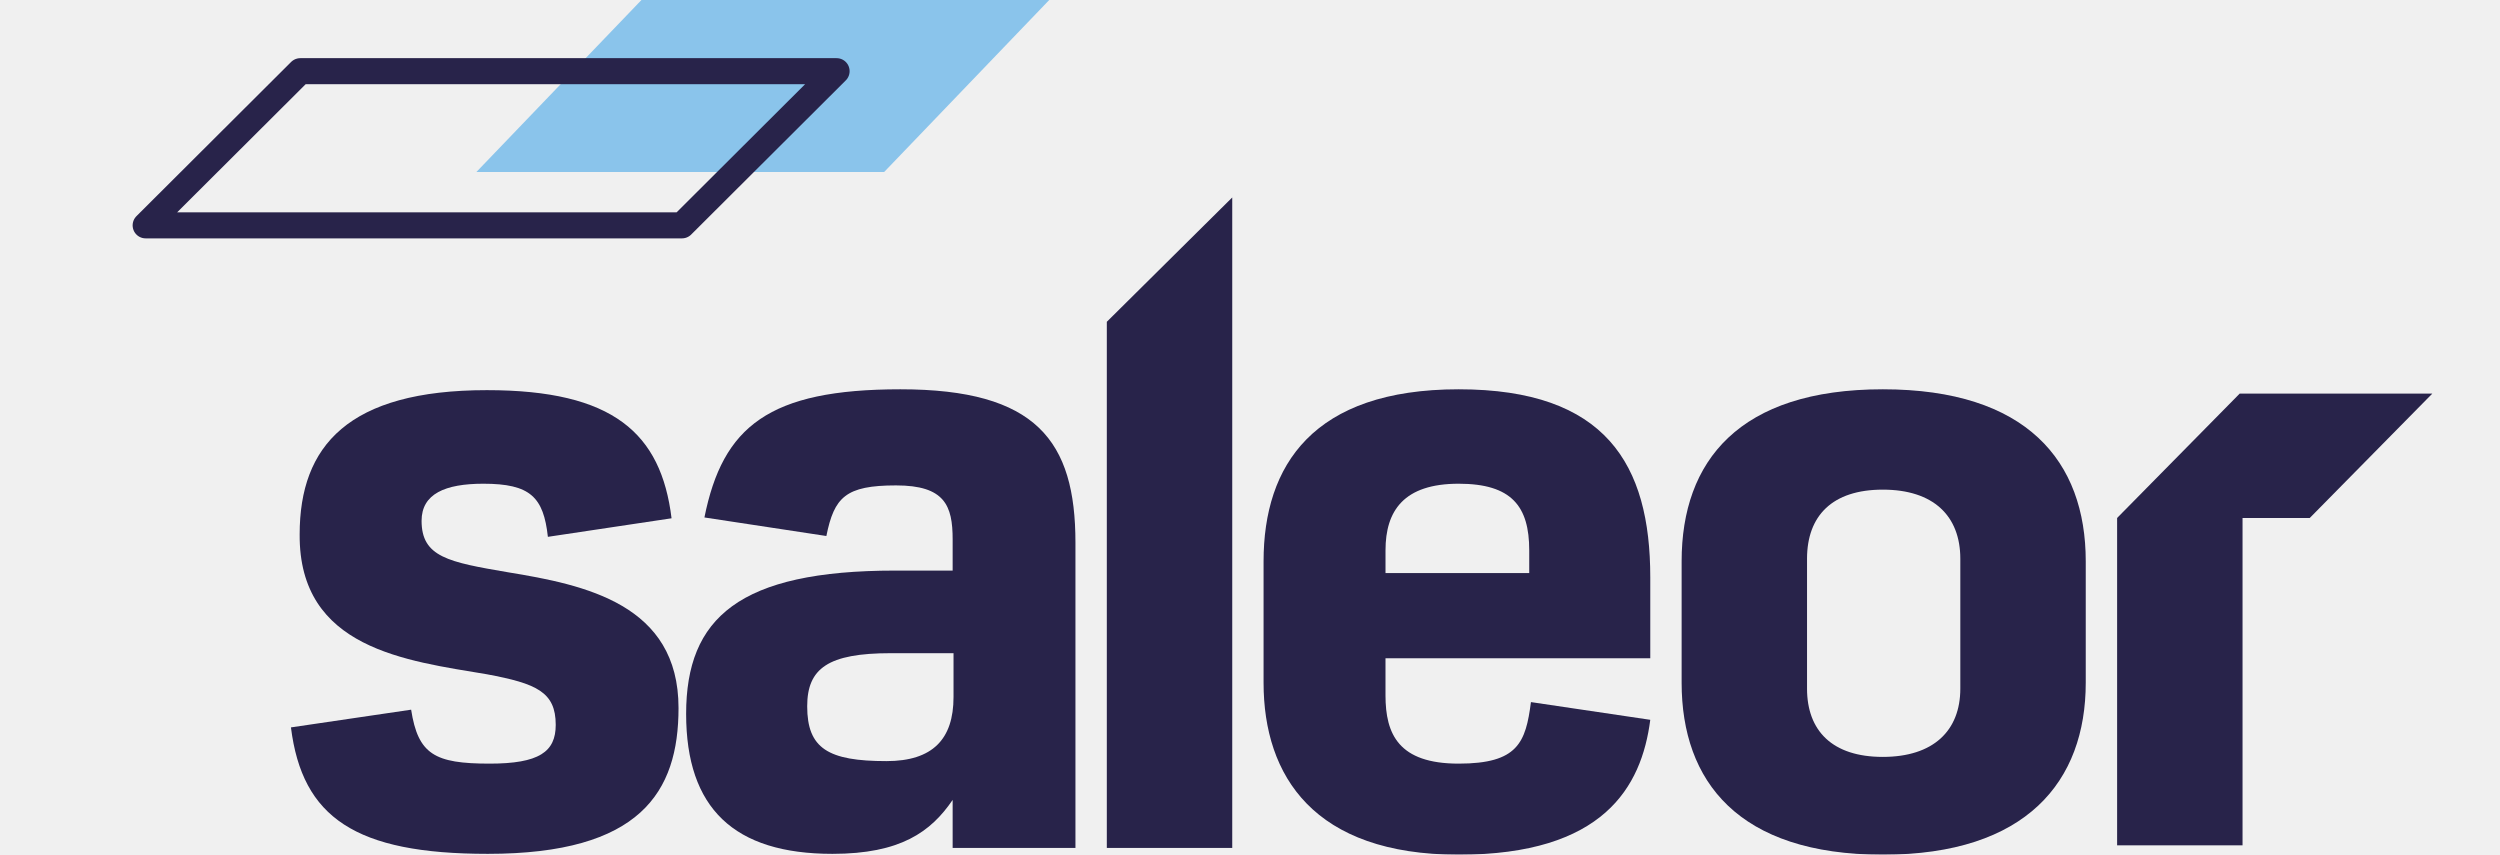
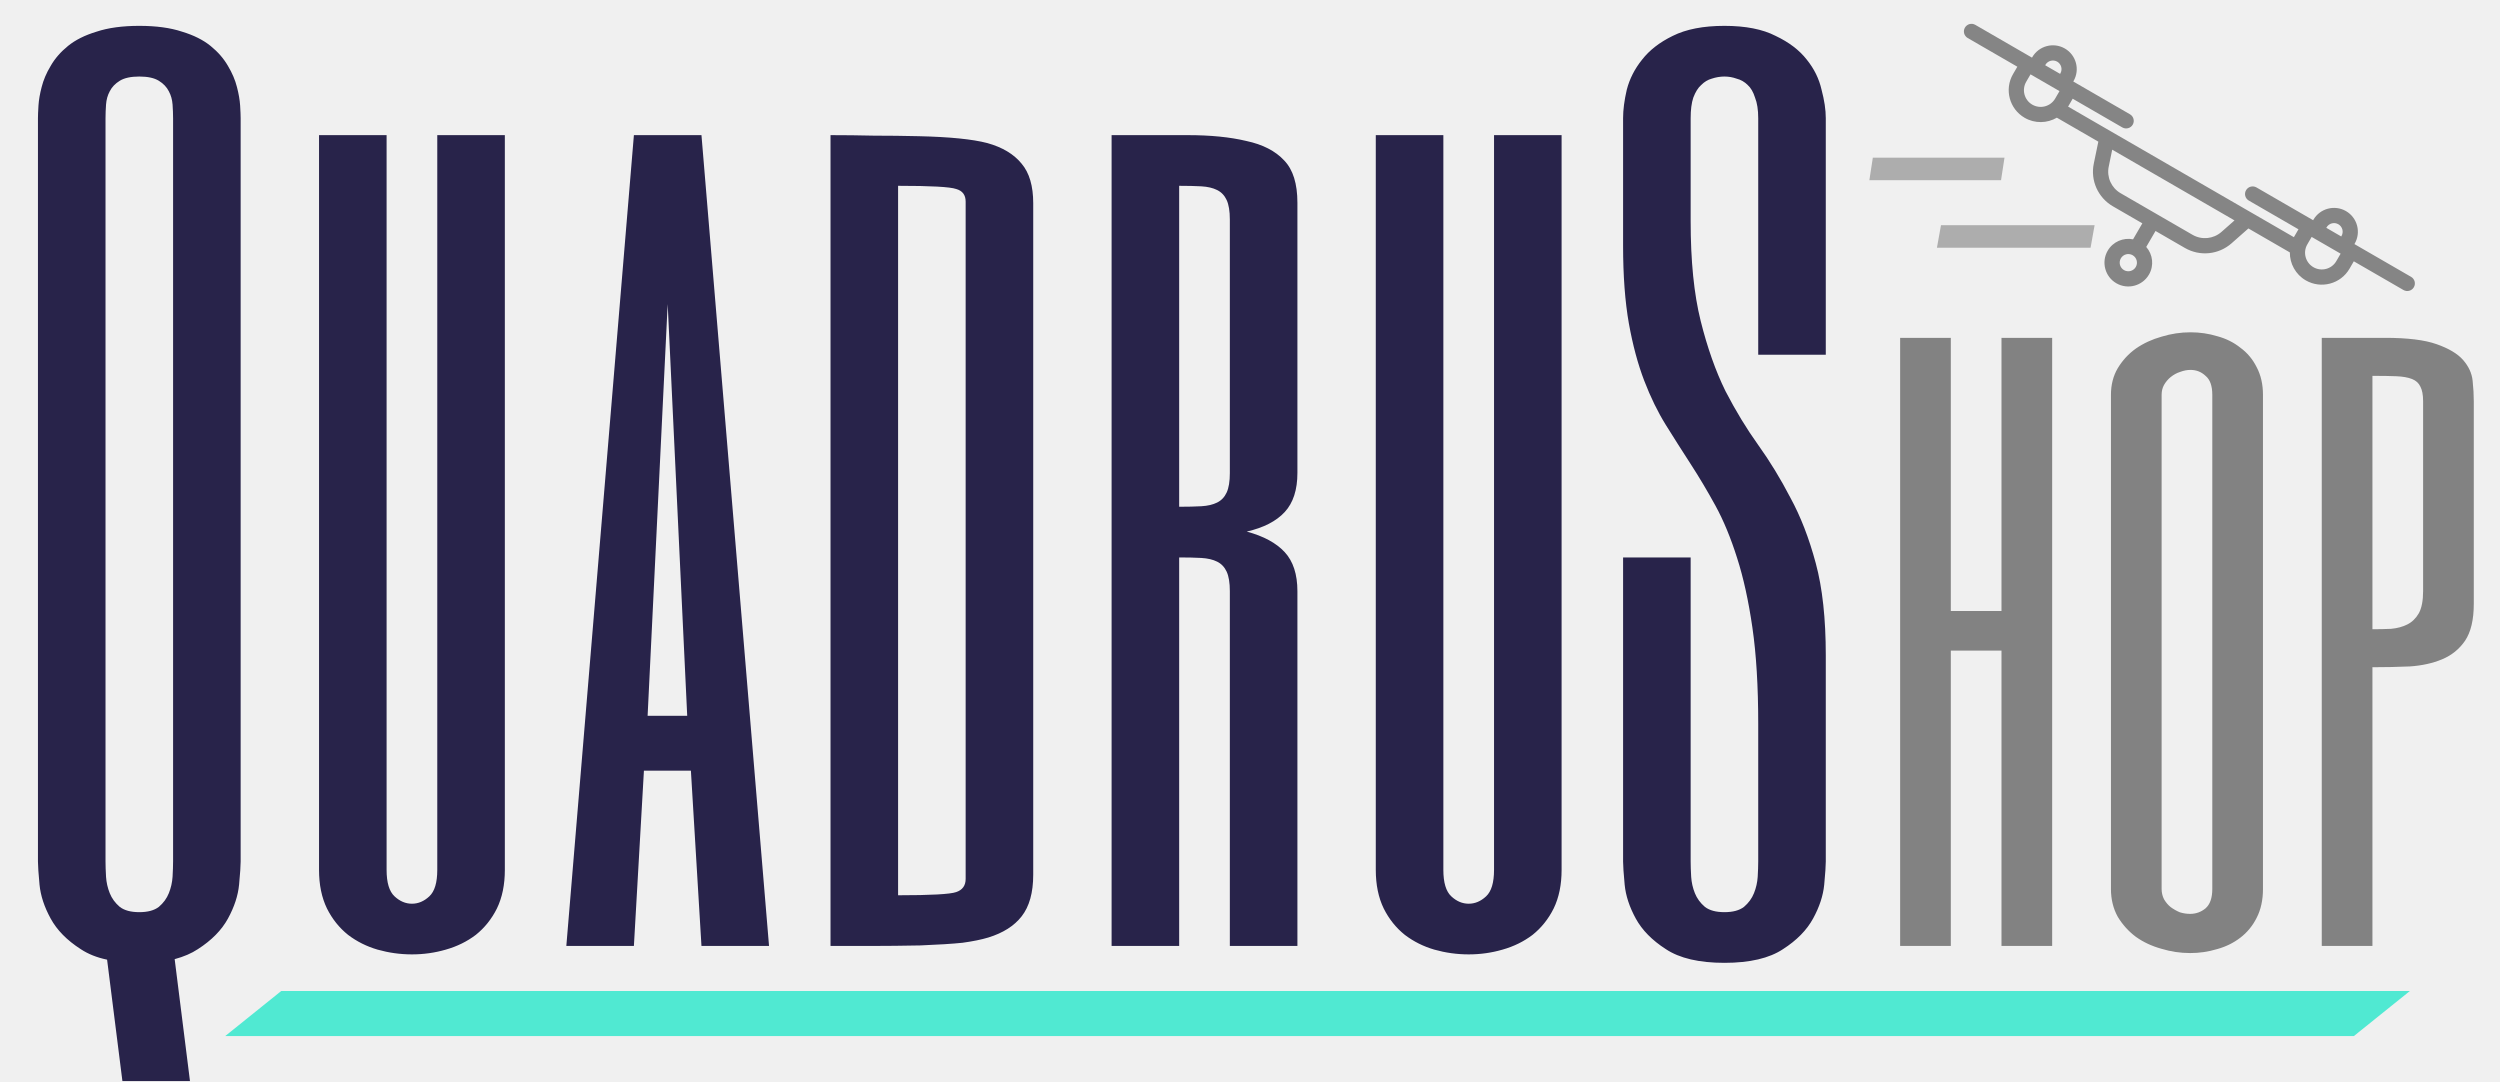
- <svg xmlns="http://www.w3.org/2000/svg" width="117" height="40" viewBox="0 0 110 40" fill="none">
-   <mask id="mask0" mask-type="alpha" maskUnits="userSpaceOnUse" x="0" y="1" width="117" height="39">
-     <path fill-rule="evenodd" clip-rule="evenodd" d="M0 1.453H116.146V40H0V1.453Z" fill="white" />
-   </mask>
-   <g mask="url(#mask0)">
-     <path fill-rule="evenodd" clip-rule="evenodd" d="M19.328 39.96C26.461 39.96 28.255 37.08 28.255 33.134C28.255 28.281 23.893 27.373 20.265 26.781C17.494 26.308 16.23 26.071 16.23 24.375C16.23 23.112 17.331 22.638 19.124 22.638C21.325 22.638 21.937 23.27 22.141 25.124L27.929 24.256C27.439 20.271 25.198 18.259 19.287 18.259C12.806 18.259 10.524 20.863 10.524 25.006C10.483 30.372 15.537 30.924 19.287 31.556C21.61 31.99 22.508 32.384 22.508 33.923C22.508 35.186 21.733 35.738 19.41 35.738C16.842 35.738 16.067 35.304 15.741 33.213L10.116 34.042C10.646 38.264 13.132 39.96 19.328 39.96Z" fill="#28234A" />
-     <path fill-rule="evenodd" clip-rule="evenodd" d="M37.987 35.62C35.255 35.62 34.277 35.028 34.277 33.055C34.277 31.279 35.255 30.569 38.19 30.569H41.125V32.621C41.125 34.594 40.147 35.62 37.987 35.62ZM35.459 39.96C38.639 39.96 40.065 38.934 41.084 37.435V39.684H46.831V25.4C46.831 20.626 44.997 18.219 38.639 18.219C32.484 18.219 30.323 19.955 29.467 24.217L35.174 25.085C35.541 23.27 36.071 22.717 38.435 22.717C40.718 22.717 41.084 23.664 41.084 25.243V26.703H38.394C31.098 26.703 28.611 28.912 28.611 33.41C28.611 37.83 30.853 39.96 35.459 39.96Z" fill="#28234A" />
-     <path fill-rule="evenodd" clip-rule="evenodd" d="M48.299 39.684H54.169V9.241L48.299 15.06V39.684Z" fill="#28234A" />
-     <path fill-rule="evenodd" clip-rule="evenodd" d="M61.342 26.82V25.755C61.342 23.901 62.199 22.638 64.766 22.638C67.253 22.638 68.068 23.703 68.068 25.755V26.82H61.342ZM64.765 40C71.532 40 73.325 36.843 73.733 33.687L68.148 32.858C67.904 34.752 67.537 35.738 64.765 35.738C61.953 35.738 61.341 34.357 61.341 32.542V30.806H73.733V27.018C73.733 21.731 71.654 18.219 64.765 18.219C57.958 18.219 55.635 21.77 55.635 26.269V31.951C55.635 36.33 57.999 40 64.765 40Z" fill="#28234A" />
-     <path fill-rule="evenodd" clip-rule="evenodd" d="M84.616 40C91.341 40 94.113 36.567 94.113 31.951V26.269C94.113 21.573 91.341 18.219 84.616 18.219C77.89 18.219 75.2 21.573 75.2 26.269V31.951C75.2 36.567 77.85 40 84.616 40ZM84.615 35.423C82.251 35.423 81.069 34.2 81.069 32.227V26.15C81.069 24.138 82.251 22.915 84.615 22.915C86.979 22.915 88.243 24.138 88.243 26.15V32.227C88.243 34.2 86.979 35.423 84.615 35.423Z" fill="#28234A" />
-     <path fill-rule="evenodd" clip-rule="evenodd" d="M104.597 24.241H101.451V39.561H95.581V24.241H95.581L101.316 18.422H110.331L104.597 24.241Z" fill="#28234A" />
-   </g>
-   <path fill-rule="evenodd" clip-rule="evenodd" d="M26.52 0L18.795 8.049H37.879L45.604 0H26.52Z" fill="#8AC4EB" />
-   <path fill-rule="evenodd" clip-rule="evenodd" d="M10.554 3.331L3.316 10.547H28.416L35.653 3.331H10.554Z" stroke="#28234A" stroke-width="1.218" stroke-linecap="round" stroke-linejoin="round" />
+ <svg xmlns="http://www.w3.org/2000/svg" width="111" height="48" viewBox="0 0 111 48" fill="none">
+   <path d="M4.685 5.25C4.685 5.062 4.693 4.859 4.708 4.641C4.724 4.422 4.779 4.227 4.872 4.055C4.966 3.867 5.115 3.711 5.318 3.586C5.521 3.461 5.81 3.398 6.185 3.398C6.56 3.398 6.849 3.461 7.052 3.586C7.255 3.711 7.404 3.867 7.497 4.055C7.591 4.227 7.646 4.422 7.662 4.641C7.677 4.859 7.685 5.062 7.685 5.25V38.25C7.685 38.438 7.677 38.664 7.662 38.93C7.646 39.18 7.591 39.422 7.497 39.656C7.404 39.891 7.255 40.094 7.052 40.266C6.849 40.422 6.56 40.5 6.185 40.5C5.81 40.5 5.521 40.422 5.318 40.266C5.115 40.094 4.966 39.891 4.872 39.656C4.779 39.422 4.724 39.18 4.708 38.93C4.693 38.664 4.685 38.438 4.685 38.25V5.25ZM10.685 5.25C10.685 5.125 10.677 4.938 10.662 4.688C10.646 4.438 10.599 4.164 10.521 3.867C10.443 3.555 10.31 3.242 10.123 2.93C9.935 2.602 9.677 2.305 9.349 2.039C9.021 1.773 8.599 1.562 8.083 1.406C7.568 1.234 6.935 1.148 6.185 1.148C5.435 1.148 4.802 1.234 4.287 1.406C3.771 1.562 3.349 1.773 3.021 2.039C2.693 2.305 2.435 2.602 2.248 2.93C2.06 3.242 1.927 3.555 1.849 3.867C1.771 4.164 1.724 4.438 1.708 4.688C1.693 4.938 1.685 5.125 1.685 5.25V38.25C1.685 38.438 1.708 38.781 1.755 39.281C1.802 39.766 1.966 40.266 2.248 40.781C2.529 41.297 2.974 41.75 3.583 42.141C3.912 42.359 4.302 42.516 4.755 42.609L5.435 48H8.435L7.755 42.586C8.162 42.477 8.505 42.328 8.787 42.141C9.396 41.75 9.841 41.297 10.123 40.781C10.404 40.266 10.568 39.766 10.615 39.281C10.662 38.781 10.685 38.438 10.685 38.25V5.25ZM19.415 6H22.415V38.625C22.415 39.281 22.298 39.852 22.063 40.336C21.829 40.805 21.517 41.195 21.126 41.508C20.735 41.805 20.29 42.023 19.79 42.164C19.306 42.305 18.806 42.375 18.29 42.375C17.774 42.375 17.267 42.305 16.767 42.164C16.282 42.023 15.845 41.805 15.454 41.508C15.063 41.195 14.751 40.805 14.517 40.336C14.282 39.852 14.165 39.281 14.165 38.625V6H17.165V38.625C17.165 39.188 17.282 39.578 17.517 39.797C17.751 40.016 18.009 40.125 18.29 40.125C18.571 40.125 18.829 40.016 19.063 39.797C19.298 39.578 19.415 39.188 19.415 38.625V6ZM34.145 42H31.145L30.676 34.219H28.59L28.145 42H25.145L28.145 6H31.145L34.145 42ZM30.512 31.781L29.645 13.5L28.754 31.781H30.512ZM42.875 8.953C42.875 8.656 42.734 8.469 42.453 8.391C42.188 8.297 41.328 8.25 39.875 8.25V39.75C41.328 39.75 42.188 39.703 42.453 39.609C42.734 39.516 42.875 39.32 42.875 39.023V8.953ZM45.875 38.836C45.875 39.633 45.703 40.25 45.359 40.688C45.031 41.109 44.539 41.422 43.883 41.625C43.57 41.719 43.188 41.797 42.734 41.859C42.281 41.906 41.656 41.945 40.859 41.977C40.062 41.992 39.359 42 38.75 42H36.875V6C37.516 6 38.156 6.008 38.797 6.023C39.453 6.023 40.117 6.031 40.789 6.047C42.164 6.078 43.18 6.18 43.836 6.352C44.508 6.539 45.016 6.844 45.359 7.266C45.703 7.672 45.875 8.258 45.875 9.023V38.836ZM57.605 21C57.605 21.75 57.417 22.328 57.042 22.734C56.667 23.141 56.105 23.43 55.355 23.602C56.105 23.805 56.667 24.109 57.042 24.516C57.417 24.922 57.605 25.5 57.605 26.25V42H54.605V26.25C54.605 25.875 54.558 25.586 54.464 25.383C54.371 25.18 54.23 25.031 54.042 24.938C53.855 24.844 53.621 24.789 53.339 24.773C53.058 24.758 52.73 24.75 52.355 24.75V42H49.355V6H52.73C53.746 6 54.613 6.086 55.332 6.258C56.066 6.414 56.628 6.703 57.019 7.125C57.41 7.531 57.605 8.156 57.605 9V21ZM54.605 9.75C54.605 9.375 54.558 9.086 54.464 8.883C54.371 8.68 54.23 8.531 54.042 8.438C53.855 8.344 53.621 8.289 53.339 8.273C53.058 8.258 52.73 8.25 52.355 8.25V22.5C52.73 22.5 53.058 22.492 53.339 22.477C53.621 22.461 53.855 22.406 54.042 22.312C54.23 22.219 54.371 22.07 54.464 21.867C54.558 21.664 54.605 21.375 54.605 21V9.75ZM66.335 6H69.335V38.625C69.335 39.281 69.218 39.852 68.983 40.336C68.749 40.805 68.437 41.195 68.046 41.508C67.655 41.805 67.21 42.023 66.71 42.164C66.226 42.305 65.726 42.375 65.21 42.375C64.694 42.375 64.187 42.305 63.687 42.164C63.202 42.023 62.765 41.805 62.374 41.508C61.983 41.195 61.671 40.805 61.437 40.336C61.202 39.852 61.085 39.281 61.085 38.625V6H64.085V38.625C64.085 39.188 64.202 39.578 64.437 39.797C64.671 40.016 64.929 40.125 65.21 40.125C65.491 40.125 65.749 40.016 65.983 39.797C66.218 39.578 66.335 39.188 66.335 38.625V6ZM78.065 32.133C78.065 30.477 77.979 29.055 77.807 27.867C77.635 26.68 77.409 25.648 77.127 24.773C76.846 23.883 76.526 23.109 76.167 22.453C75.807 21.797 75.44 21.18 75.065 20.602C74.69 20.023 74.323 19.445 73.963 18.867C73.604 18.289 73.284 17.633 73.002 16.898C72.721 16.164 72.495 15.32 72.323 14.367C72.151 13.398 72.065 12.242 72.065 10.898V5.25C72.065 4.875 72.12 4.453 72.229 3.984C72.354 3.5 72.581 3.055 72.909 2.648C73.237 2.227 73.69 1.875 74.268 1.594C74.862 1.297 75.627 1.148 76.565 1.148C77.502 1.148 78.26 1.297 78.838 1.594C79.432 1.875 79.893 2.227 80.221 2.648C80.549 3.055 80.768 3.5 80.877 3.984C81.002 4.453 81.065 4.875 81.065 5.25V15.75H78.065V5.25C78.065 4.875 78.018 4.57 77.924 4.336C77.846 4.086 77.737 3.898 77.596 3.773C77.456 3.633 77.292 3.539 77.104 3.492C76.932 3.43 76.752 3.398 76.565 3.398C76.377 3.398 76.19 3.43 76.002 3.492C75.831 3.539 75.674 3.633 75.534 3.773C75.393 3.898 75.276 4.086 75.182 4.336C75.104 4.57 75.065 4.875 75.065 5.25V9.82C75.065 11.586 75.213 13.062 75.51 14.25C75.807 15.438 76.174 16.477 76.612 17.367C77.065 18.242 77.549 19.039 78.065 19.758C78.581 20.477 79.057 21.258 79.495 22.102C79.948 22.93 80.323 23.898 80.62 25.008C80.917 26.102 81.065 27.469 81.065 29.109V38.25C81.065 38.438 81.042 38.781 80.995 39.281C80.948 39.766 80.784 40.266 80.502 40.781C80.221 41.297 79.776 41.75 79.167 42.141C78.557 42.547 77.69 42.75 76.565 42.75C75.44 42.75 74.573 42.547 73.963 42.141C73.354 41.75 72.909 41.297 72.627 40.781C72.346 40.266 72.182 39.766 72.135 39.281C72.088 38.781 72.065 38.438 72.065 38.25V24.75H75.065V38.25C75.065 38.438 75.073 38.664 75.088 38.93C75.104 39.18 75.159 39.422 75.252 39.656C75.346 39.891 75.495 40.094 75.698 40.266C75.901 40.422 76.19 40.5 76.565 40.5C76.94 40.5 77.229 40.422 77.432 40.266C77.635 40.094 77.784 39.891 77.877 39.656C77.971 39.422 78.026 39.18 78.042 38.93C78.057 38.664 78.065 38.438 78.065 38.25V32.133Z" fill="#28234A" />
+   <path fill-rule="evenodd" clip-rule="evenodd" d="M12.487 44H107L104.513 46H10L12.487 44Z" fill="#50E9D2" />
+   <path d="M88.866 15H91.116V42H88.866V28.887H86.616V42H84.366V15H86.616V27.129H88.866V15ZM100.476 39.469C100.476 39.961 100.382 40.389 100.195 40.752C100.019 41.103 99.779 41.397 99.474 41.631C99.17 41.865 98.824 42.035 98.437 42.141C98.05 42.258 97.652 42.316 97.242 42.316C96.808 42.316 96.38 42.252 95.959 42.123C95.537 42.006 95.162 41.83 94.834 41.596C94.505 41.35 94.236 41.051 94.025 40.699C93.826 40.336 93.726 39.926 93.726 39.469V17.531C93.726 17.086 93.826 16.693 94.025 16.354C94.236 16.002 94.505 15.709 94.834 15.475C95.174 15.24 95.554 15.065 95.976 14.947C96.398 14.818 96.826 14.754 97.26 14.754C97.67 14.754 98.068 14.812 98.455 14.93C98.841 15.035 99.181 15.205 99.474 15.44C99.779 15.662 100.019 15.949 100.195 16.301C100.382 16.652 100.476 17.062 100.476 17.531V39.469ZM98.226 17.531C98.226 17.133 98.127 16.852 97.927 16.688C97.74 16.512 97.517 16.424 97.26 16.424C97.107 16.424 96.955 16.453 96.802 16.512C96.65 16.559 96.51 16.635 96.38 16.74C96.263 16.834 96.164 16.951 96.082 17.092C96.011 17.221 95.976 17.367 95.976 17.531V39.469C95.976 39.633 96.011 39.785 96.082 39.926C96.164 40.066 96.263 40.184 96.38 40.277C96.51 40.371 96.644 40.447 96.785 40.506C96.937 40.553 97.09 40.576 97.242 40.576C97.5 40.576 97.728 40.494 97.927 40.33C98.127 40.154 98.226 39.867 98.226 39.469V17.531ZM109.836 26.812C109.836 27.516 109.707 28.061 109.45 28.447C109.192 28.822 108.852 29.098 108.43 29.273C108.008 29.449 107.528 29.555 106.989 29.59C106.45 29.613 105.899 29.625 105.336 29.625V42H103.086V15H105.899C106.895 15 107.657 15.094 108.184 15.281C108.723 15.469 109.116 15.703 109.362 15.984C109.608 16.266 109.748 16.57 109.784 16.898C109.819 17.227 109.836 17.531 109.836 17.812V26.812ZM107.586 17.812C107.586 17.531 107.545 17.314 107.463 17.162C107.393 17.01 107.27 16.898 107.094 16.828C106.918 16.758 106.684 16.717 106.391 16.705C106.11 16.693 105.758 16.688 105.336 16.688V27.938C105.618 27.938 105.893 27.932 106.162 27.92C106.432 27.896 106.672 27.832 106.883 27.727C107.094 27.621 107.264 27.457 107.393 27.234C107.522 27 107.586 26.672 107.586 26.25V17.812Z" fill="#676767" fill-opacity="0.8" />
+   <path d="M107.052 12.292L104.536 10.837L104.548 10.818C104.84 10.313 104.667 9.665 104.162 9.373C103.656 9.08 103.007 9.253 102.714 9.758L102.703 9.777L100.187 8.322C100.025 8.229 99.819 8.284 99.725 8.445C99.631 8.606 99.686 8.813 99.848 8.906L102.052 10.181L101.86 10.511C101.856 10.518 101.853 10.525 101.849 10.531L99.963 9.44C99.963 9.44 99.962 9.44 99.962 9.44L93.711 5.825C93.71 5.825 93.71 5.824 93.709 5.824L91.823 4.733C91.827 4.727 91.831 4.721 91.835 4.714L92.027 4.383L94.231 5.658C94.392 5.751 94.599 5.696 94.693 5.535C94.787 5.374 94.731 5.167 94.57 5.074L92.054 3.619L92.065 3.599C92.358 3.095 92.185 2.447 91.68 2.154C91.174 1.862 90.525 2.035 90.232 2.539L90.221 2.559L87.704 1.104C87.543 1.01 87.336 1.065 87.243 1.226C87.149 1.388 87.204 1.594 87.366 1.688L89.57 2.962L89.377 3.293C88.985 3.969 89.217 4.838 89.894 5.23C90.352 5.495 90.898 5.475 91.325 5.225L93.166 6.29L92.964 7.265C92.809 8.015 93.151 8.778 93.816 9.162L95.12 9.916L94.708 10.626C94.275 10.539 93.814 10.73 93.581 11.132C93.288 11.637 93.461 12.285 93.966 12.577C94.472 12.87 95.121 12.697 95.414 12.192C95.648 11.79 95.585 11.296 95.293 10.964L95.705 10.255L97.009 11.009C97.674 11.393 98.506 11.31 99.082 10.802L99.829 10.143L101.669 11.207C101.665 11.701 101.919 12.184 102.377 12.449C103.054 12.84 103.925 12.609 104.317 11.933L104.509 11.602L106.713 12.876C106.875 12.97 107.082 12.915 107.175 12.753C107.269 12.592 107.214 12.386 107.052 12.292ZM90.817 2.877C90.923 2.695 91.158 2.633 91.341 2.738C91.523 2.844 91.586 3.078 91.48 3.261L91.469 3.28L90.806 2.897L90.817 2.877ZM90.233 4.646C89.879 4.441 89.757 3.986 89.963 3.631L90.155 3.301L91.442 4.045L91.25 4.376C91.044 4.73 90.588 4.851 90.233 4.646ZM94.305 11.993C94.123 11.887 94.06 11.653 94.166 11.47C94.272 11.288 94.507 11.226 94.689 11.331C94.872 11.437 94.935 11.671 94.829 11.854C94.723 12.036 94.488 12.099 94.305 11.993ZM98.633 10.297C98.277 10.611 97.76 10.663 97.348 10.425L94.155 8.578C93.743 8.34 93.531 7.867 93.627 7.401L93.782 6.646L99.212 9.786L98.633 10.297ZM103.299 10.096C103.405 9.913 103.64 9.851 103.823 9.957C104.006 10.062 104.068 10.297 103.963 10.479L103.951 10.499L103.288 10.115L103.299 10.096ZM103.732 11.594C103.527 11.948 103.071 12.07 102.716 11.864C102.361 11.659 102.239 11.204 102.445 10.85L102.637 10.519L103.924 11.263L103.732 11.594Z" fill="#858585" />
+   <path fill-rule="evenodd" clip-rule="evenodd" d="M89 7H89V8H89V7ZM88.846 8H83L83.154 7H89L88.846 8Z" fill="#6A6A6A" fill-opacity="0.5" />
+   <path fill-rule="evenodd" clip-rule="evenodd" d="M86.18 10H93V10L92.821 11H86L86.18 10Z" fill="#6A6A6A" fill-opacity="0.5" />
</svg>
